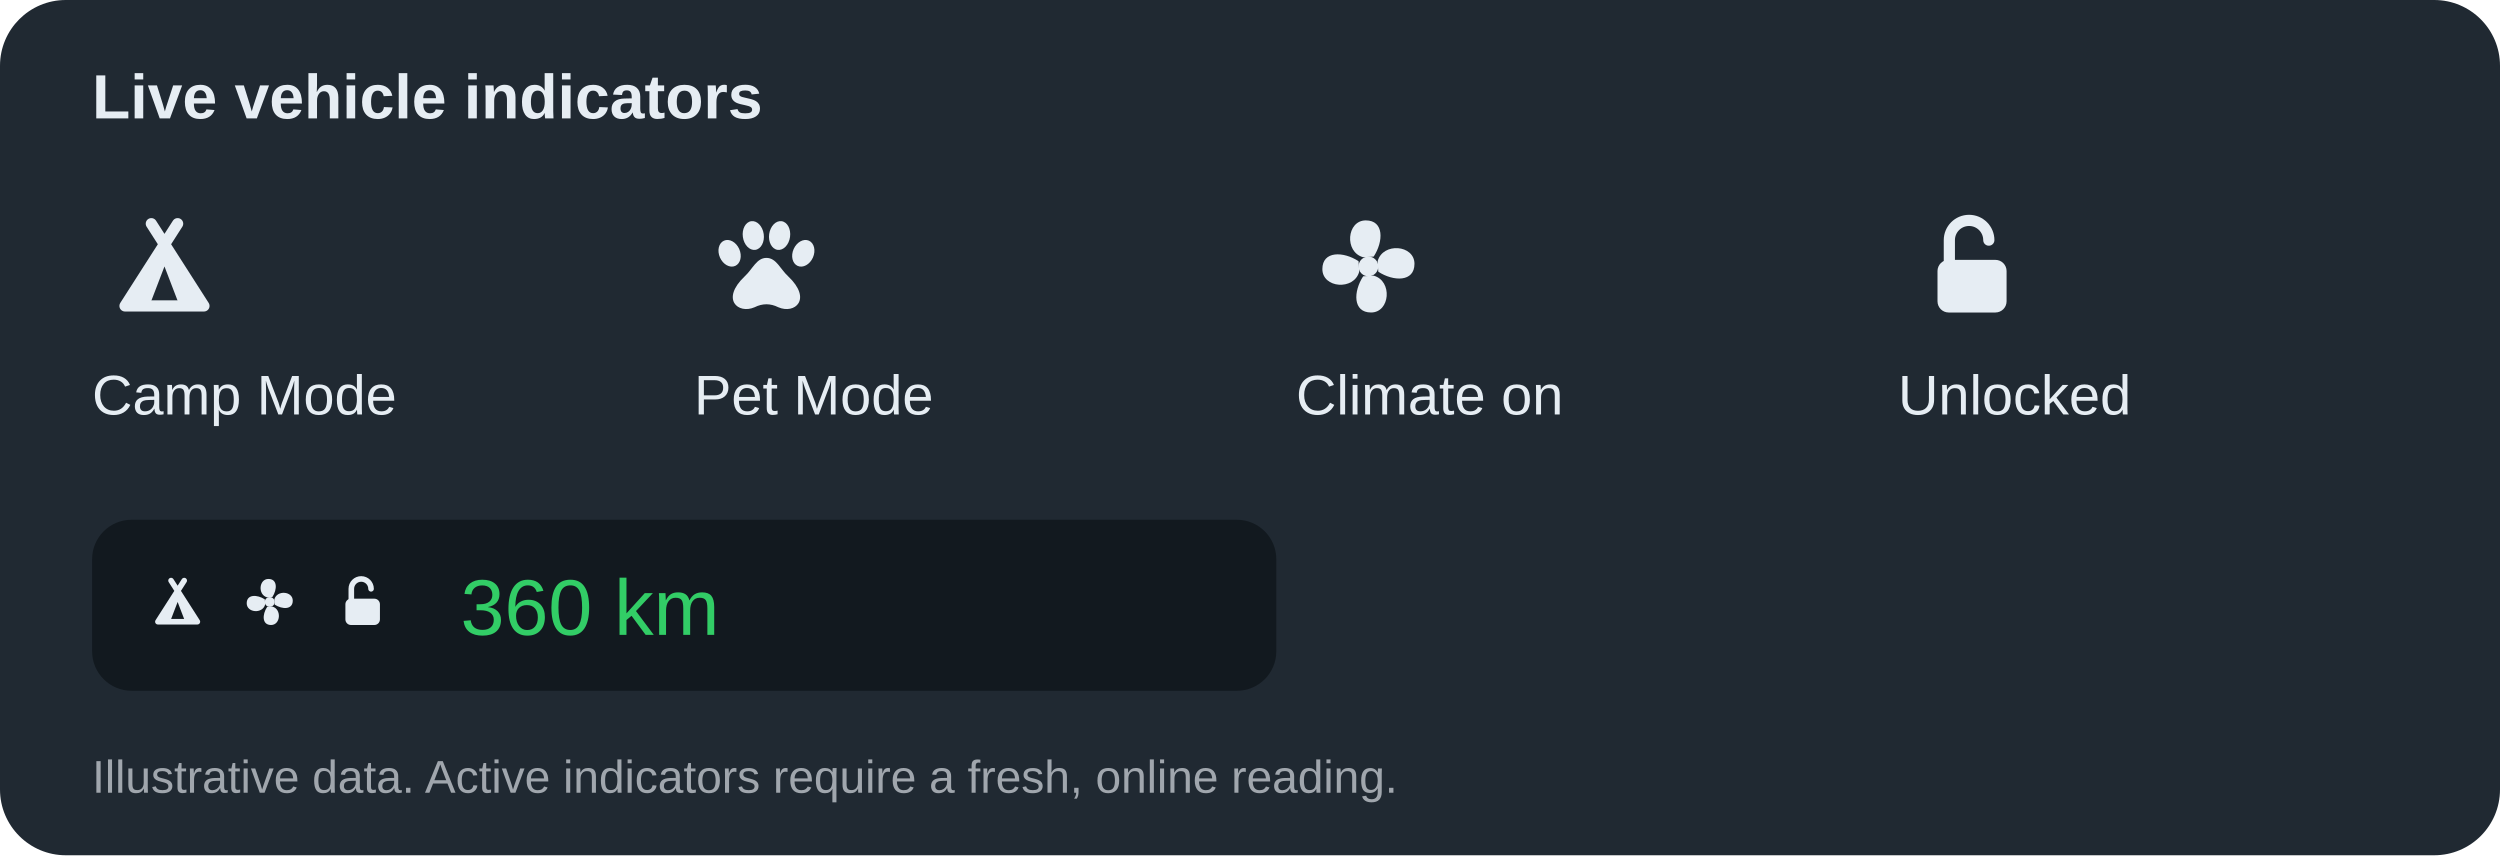
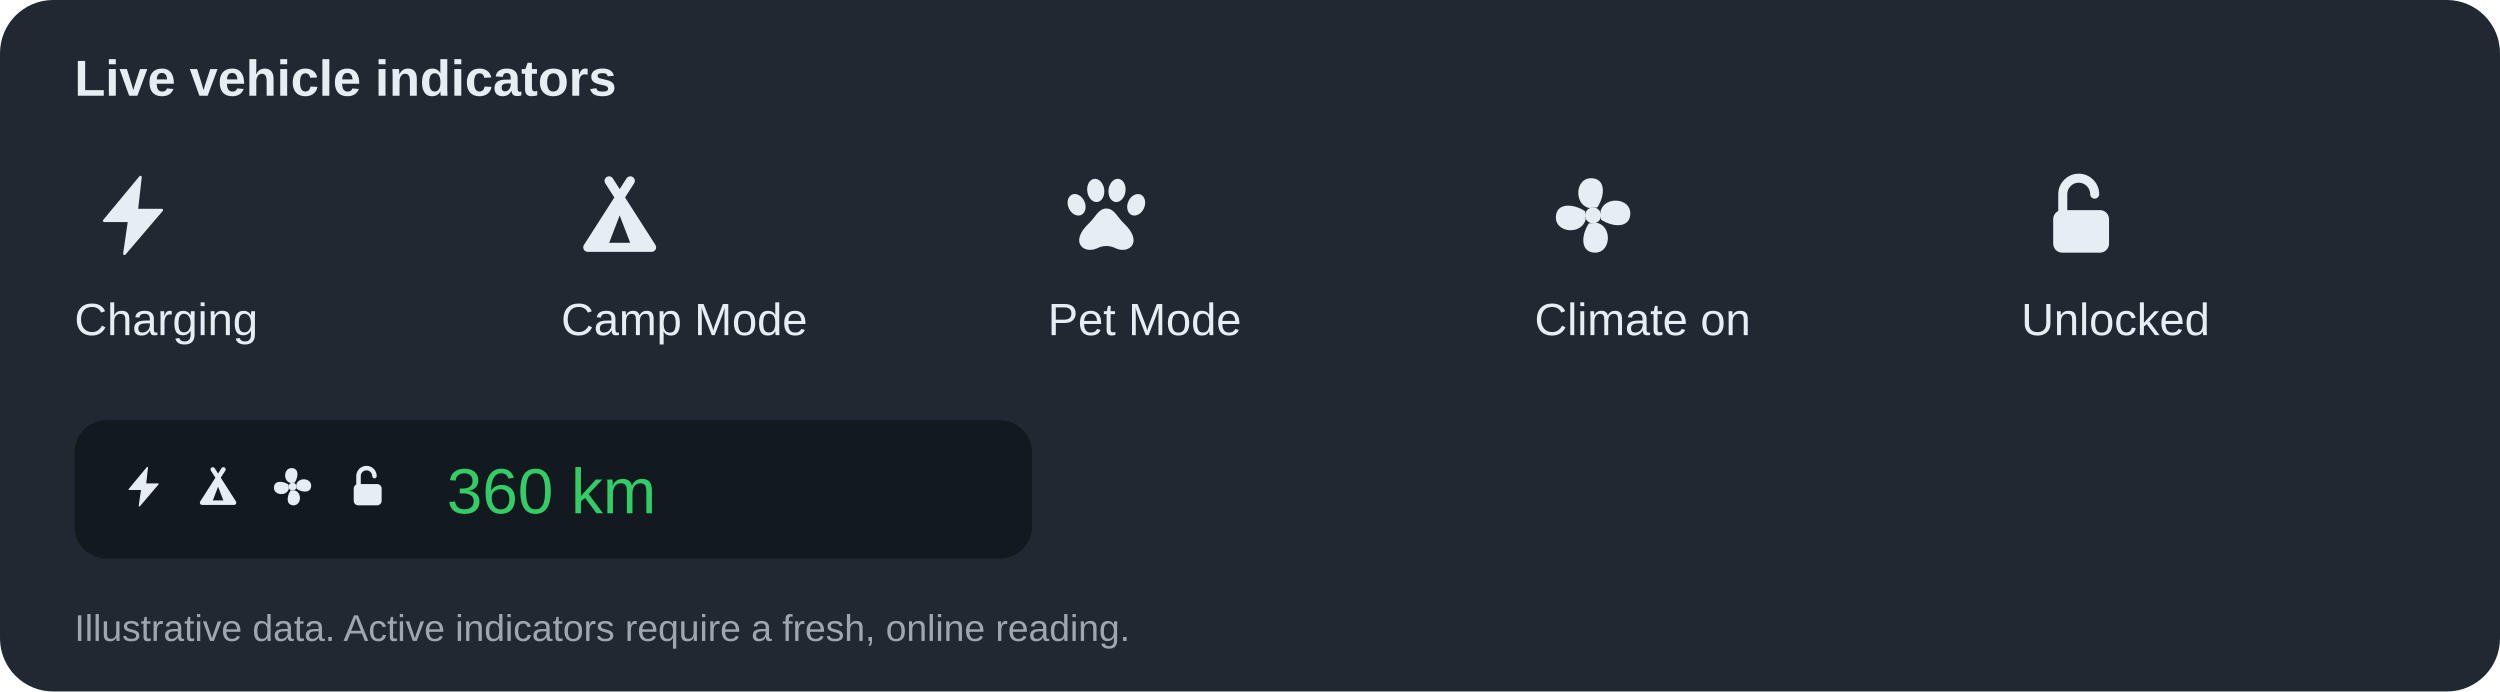
- <svg xmlns="http://www.w3.org/2000/svg" width="760" height="260" viewBox="0 0 760 260">
-   <rect width="760" height="260" rx="20" fill="#202932" />
+ <svg xmlns="http://www.w3.org/2000/svg" width="940" height="260" viewBox="0 0 940 260">
+   <rect width="940" height="260" rx="20" fill="#202932" />
  <g font-family="Arial, sans-serif" fill="#e6edf3">
    <text x="28" y="36" font-size="19" font-weight="bold">Live vehicle indicators</text>
    <g transform="translate(34 65) scale(2)" fill="#e6edf3">
+       <path d="M9.4 0.8 2.6 9h4.7l-.9 6.2L13.4 7H8.7Z" fill="#e6edf3" stroke="#e6edf3" stroke-width="0.5" stroke-linejoin="round" />
+     </g>
+     <text x="28" y="126" font-size="17">Charging</text>
+     <g transform="translate(217 65) scale(2)" fill="#e6edf3">
      <path d="M6 1.5 14 14H2L10 1.5" fill="none" stroke="#e6edf3" stroke-width="1.7" stroke-linecap="round" stroke-linejoin="round" />
      <path d="M8 4 14 14H2Z M8 8 5.7 14h4.6Z" fill="#e6edf3" fill-rule="evenodd" />
    </g>
-     <text x="28" y="126" font-size="17">Camp Mode</text>
-     <g transform="translate(217 65) scale(2)" fill="#e6edf3">
+     <text x="211" y="126" font-size="17">Camp Mode</text>
+     <g transform="translate(400 65) scale(2)" fill="#e6edf3">
      <ellipse cx="2.4" cy="6" rx="1.6" ry="2.1" transform="rotate(-24 2.4 6)" />
      <ellipse cx="6" cy="3.3" rx="1.6" ry="2.2" transform="rotate(-8 6 3.3)" />
      <ellipse cx="10" cy="3.3" rx="1.6" ry="2.2" transform="rotate(8 10 3.3)" />
      <ellipse cx="13.6" cy="6" rx="1.6" ry="2.1" transform="rotate(24 13.6 6)" />
      <path d="M8 6.7C6.5 6.7 5.9 8.4 4.7 9.5 1 13 3.7 15.3 6.2 14.2 7.4 13.6 8.6 13.6 9.8 14.2 12.3 15.3 15 13 11.3 9.5 10.1 8.4 9.5 6.7 8 6.7Z" />
    </g>
-     <text x="211" y="126" font-size="17">Pet Mode</text>
-     <g transform="translate(400 65) scale(2)" fill="#e6edf3">
+     <text x="394" y="126" font-size="17">Pet Mode</text>
+     <g transform="translate(583 65) scale(2)" fill="#e6edf3">
      <path d="M7.2 6.6C4.3 5.8 4.7 1 7.6 1 10.4 1 10.3 4.2 8.8 6.5Z" />
      <path d="M7.2 6.6C4.3 5.8 4.7 1 7.6 1 10.4 1 10.3 4.2 8.8 6.5Z" transform="rotate(90 8 8)" />
      <path d="M7.2 6.6C4.3 5.8 4.7 1 7.6 1 10.4 1 10.3 4.2 8.8 6.5Z" transform="rotate(180 8 8)" />
      <path d="M7.2 6.6C4.3 5.8 4.7 1 7.6 1 10.4 1 10.3 4.2 8.8 6.5Z" transform="rotate(270 8 8)" />
      <circle cx="8" cy="8" r="1.5" />
    </g>
-     <text x="394" y="126" font-size="17">Climate on</text>
-     <g transform="translate(583 65) scale(2)" fill="#e6edf3">
+     <text x="577" y="126" font-size="17">Climate on</text>
+     <g transform="translate(766 65) scale(2)" fill="#e6edf3">
      <path d="M4.8 8V4a3 3 0 0 1 6 0" fill="none" stroke="#e6edf3" stroke-width="1.7" stroke-linecap="round" />
      <rect x="3" y="7" width="10.5" height="8" rx="1.7" fill="#e6edf3" />
    </g>
-     <text x="577" y="126" font-size="17">Unlocked</text>
+     <text x="760" y="126" font-size="17">Unlocked</text>
    <rect x="28" y="158" width="360" height="52" rx="12" fill="#12191f" />
    <g transform="translate(46 175)" fill="#e6edf3">
+       <path d="M9.4 0.8 2.6 9h4.7l-.9 6.2L13.4 7H8.7Z" fill="#e6edf3" stroke="#e6edf3" stroke-width="0.5" stroke-linejoin="round" />
+     </g>
+     <g transform="translate(74 175)" fill="#e6edf3">
      <path d="M6 1.5 14 14H2L10 1.5" fill="none" stroke="#e6edf3" stroke-width="1.7" stroke-linecap="round" stroke-linejoin="round" />
      <path d="M8 4 14 14H2Z M8 8 5.7 14h4.6Z" fill="#e6edf3" fill-rule="evenodd" />
    </g>
-     <g transform="translate(74 175)" fill="#e6edf3">
+     <g transform="translate(102 175)" fill="#e6edf3">
      <path d="M7.2 6.6C4.3 5.8 4.7 1 7.6 1 10.4 1 10.3 4.2 8.8 6.5Z" />
      <path d="M7.2 6.6C4.3 5.8 4.7 1 7.6 1 10.4 1 10.3 4.2 8.8 6.5Z" transform="rotate(90 8 8)" />
      <path d="M7.2 6.6C4.3 5.8 4.7 1 7.6 1 10.4 1 10.3 4.2 8.8 6.5Z" transform="rotate(180 8 8)" />
      <path d="M7.2 6.6C4.3 5.8 4.7 1 7.6 1 10.4 1 10.3 4.2 8.8 6.5Z" transform="rotate(270 8 8)" />
      <circle cx="8" cy="8" r="1.5" />
    </g>
-     <g transform="translate(102 175)" fill="#e6edf3">
+     <g transform="translate(130 175)" fill="#e6edf3">
      <path d="M4.8 8V4a3 3 0 0 1 6 0" fill="none" stroke="#e6edf3" stroke-width="1.7" stroke-linecap="round" />
      <rect x="3" y="7" width="10.5" height="8" rx="1.7" fill="#e6edf3" />
    </g>
-     <text x="140" y="193" fill="#32cd66" font-size="24">360 km</text>
+     <text x="168" y="193" fill="#32cd66" font-size="24">360 km</text>
    <text x="28" y="241" font-size="14" fill="#a0a6ad">Illustrative data. Active indicators require a fresh, online reading.</text>
  </g>
</svg>
